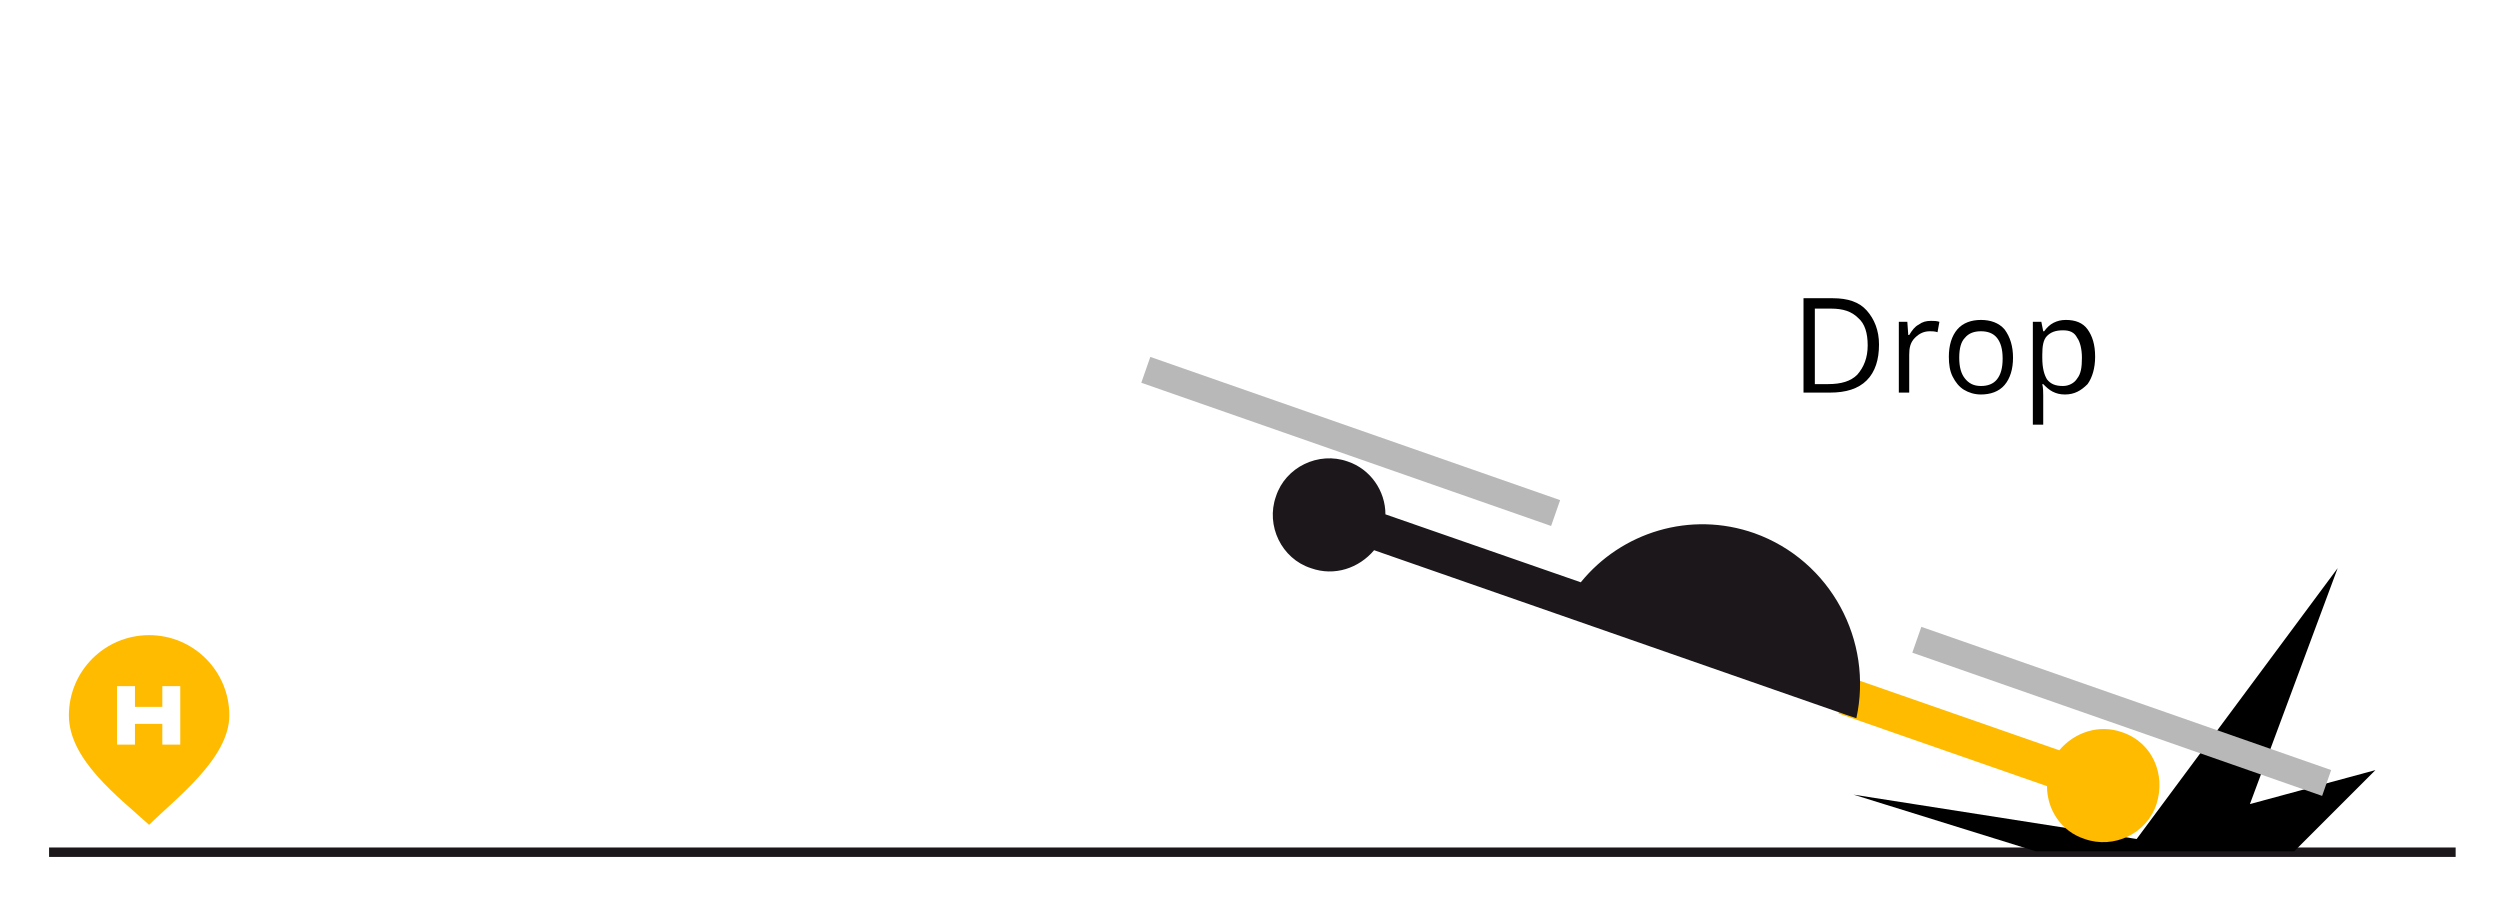
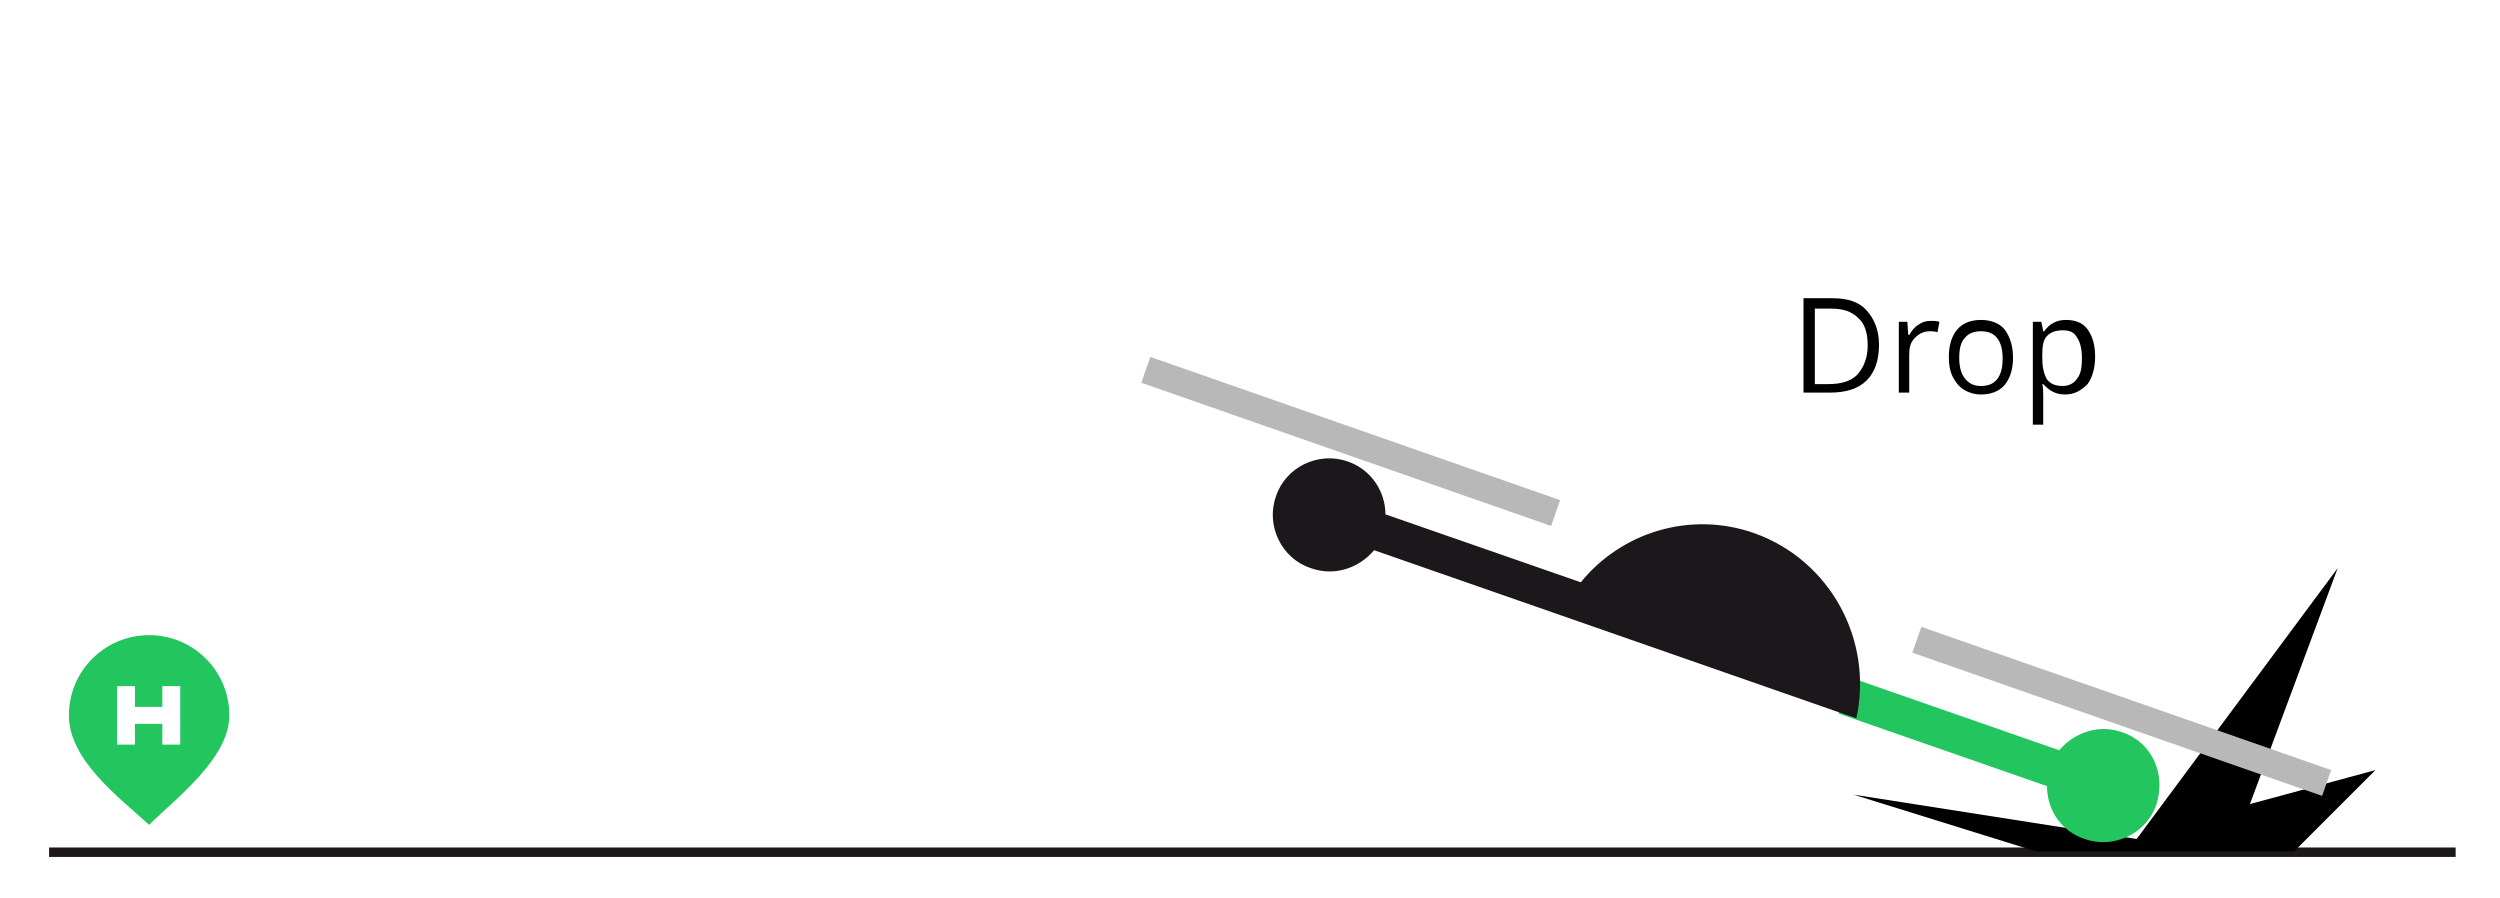
<svg xmlns="http://www.w3.org/2000/svg" version="1.1" id="Ebene_1" x="0px" y="0px" viewBox="-9 23.6 264.9 95.1" style="enable-background:new -9 23.6 264.9 95.1;" xml:space="preserve">
  <style type="text/css">
- 	.st0{fill:#FFBB00;}
+ 	.st0{fill:#22C55E;}
	.st1{fill:none;}
	.st2{enable-background:new    ;}
	.st3{fill:none;stroke:#1B171B;stroke-miterlimit:10;}
	.st4{fill:#1B171B;}
	.st5{fill:#B8B8B9;}
</style>
  <g>
    <path class="st0" d="M6.8,90.9c-4.7,0-8.5,3.8-8.5,8.5S3.5,108,6.8,111c2.7-2.7,8.5-7,8.5-11.6C15.3,94.7,11.5,90.9,6.8,90.9z    M10.1,102.5H8.2v-2.2H5.3v2.2H3.4v-6.2h1.9v2.2h2.9v-2.2h1.9V102.5z" />
    <g>
      <rect x="180.7" y="54.6" class="st1" width="67.5" height="13.5" />
      <g class="st2">
        <path d="M190.1,60.1c0,1.6-0.4,2.9-1.3,3.8c-0.9,0.9-2.2,1.3-3.9,1.3h-2.8v-10h3.1c1.6,0,2.8,0.4,3.6,1.3S190.1,58.6,190.1,60.1z      M188.9,60.2c0-1.3-0.3-2.3-1-2.9c-0.7-0.7-1.6-1-2.9-1h-1.7v8h1.4c1.4,0,2.4-0.3,3.1-1C188.5,62.5,188.9,61.5,188.9,60.2z" />
        <path d="M195.6,57.6c0.3,0,0.6,0,0.9,0.1l-0.2,1.1c-0.3-0.1-0.6-0.1-0.8-0.1c-0.6,0-1.1,0.2-1.6,0.7s-0.6,1.1-0.6,1.8v4h-1.1     v-7.5h0.9l0.1,1.4h0.1c0.3-0.5,0.6-0.9,1-1.1C194.7,57.7,195.1,57.6,195.6,57.6z" />
        <path d="M204.3,61.5c0,1.2-0.3,2.2-0.9,2.9c-0.6,0.7-1.5,1-2.5,1c-0.7,0-1.3-0.2-1.8-0.5s-0.9-0.8-1.2-1.4     c-0.3-0.6-0.4-1.3-0.4-2.1c0-1.2,0.3-2.2,0.9-2.9c0.6-0.7,1.5-1,2.5-1s1.9,0.3,2.5,1C204,59.3,204.3,60.3,204.3,61.5z      M198.6,61.5c0,1,0.2,1.7,0.6,2.2c0.4,0.5,0.9,0.8,1.7,0.8c0.7,0,1.3-0.2,1.7-0.7c0.4-0.5,0.6-1.2,0.6-2.2s-0.2-1.7-0.6-2.2     c-0.4-0.5-1-0.7-1.7-0.7c-0.7,0-1.3,0.2-1.7,0.7C198.8,59.8,198.6,60.5,198.6,61.5z" />
        <path d="M209.8,65.4c-0.5,0-0.9-0.1-1.3-0.3c-0.4-0.2-0.7-0.5-1-0.8h-0.1c0.1,0.4,0.1,0.9,0.1,1.2v3.1h-1.1V57.7h0.9l0.2,1h0.1     c0.3-0.4,0.6-0.7,1-0.9c0.4-0.2,0.8-0.3,1.3-0.3c1,0,1.8,0.3,2.3,1s0.8,1.6,0.8,2.9c0,1.2-0.3,2.2-0.8,2.9     C211.5,65,210.8,65.4,209.8,65.4z M209.6,58.6c-0.8,0-1.3,0.2-1.7,0.6c-0.4,0.4-0.5,1.1-0.5,2v0.3c0,1.1,0.2,1.8,0.5,2.3     c0.4,0.5,0.9,0.7,1.7,0.7c0.6,0,1.2-0.3,1.5-0.8c0.4-0.5,0.5-1.2,0.5-2.2c0-0.9-0.2-1.7-0.5-2.1     C210.8,58.8,210.3,58.6,209.6,58.6z" />
      </g>
      <line class="st3" x1="-3.8" y1="113.9" x2="251.2" y2="113.9" />
      <polygon points="242.7,105.2 229.4,108.8 238.7,83.8 217.4,112.5 187.4,107.8 206.7,113.8 234.1,113.8   " />
      <g>
        <g>
          <path class="st0" d="M215.9,101.2c-2.5-0.9-5.1,0-6.7,1.9l-22.1-7.7l-1.3,3.8l22.1,7.7c0,2.5,1.5,4.8,4,5.6      c3.1,1.1,6.6-0.6,7.6-3.7C220.5,105.7,219.1,102.3,215.9,101.2z" />
          <path class="st4" d="M176.9,80.1c-6.8-2.4-14.1-0.1-18.4,5.2l-20.7-7.2c0-2.5-1.6-4.8-4-5.6c-3.1-1.1-6.6,0.6-7.6,3.7      c-1.1,3.1,0.6,6.6,3.7,7.6c2.5,0.9,5.1,0,6.7-1.9l19.8,6.9l30.1,10.5l1.2,0.4C189.5,91.5,185,83,176.9,80.1z" />
        </g>
        <rect x="111.1" y="68.9" transform="matrix(-0.944 -0.3299 0.3299 -0.944 237.5038 181.0255)" class="st5" width="46" height="2.9" />
        <rect x="192.8" y="97.5" transform="matrix(-0.944 -0.3299 0.3299 -0.944 386.8907 263.5779)" class="st5" width="46" height="2.9" />
      </g>
    </g>
  </g>
</svg>
